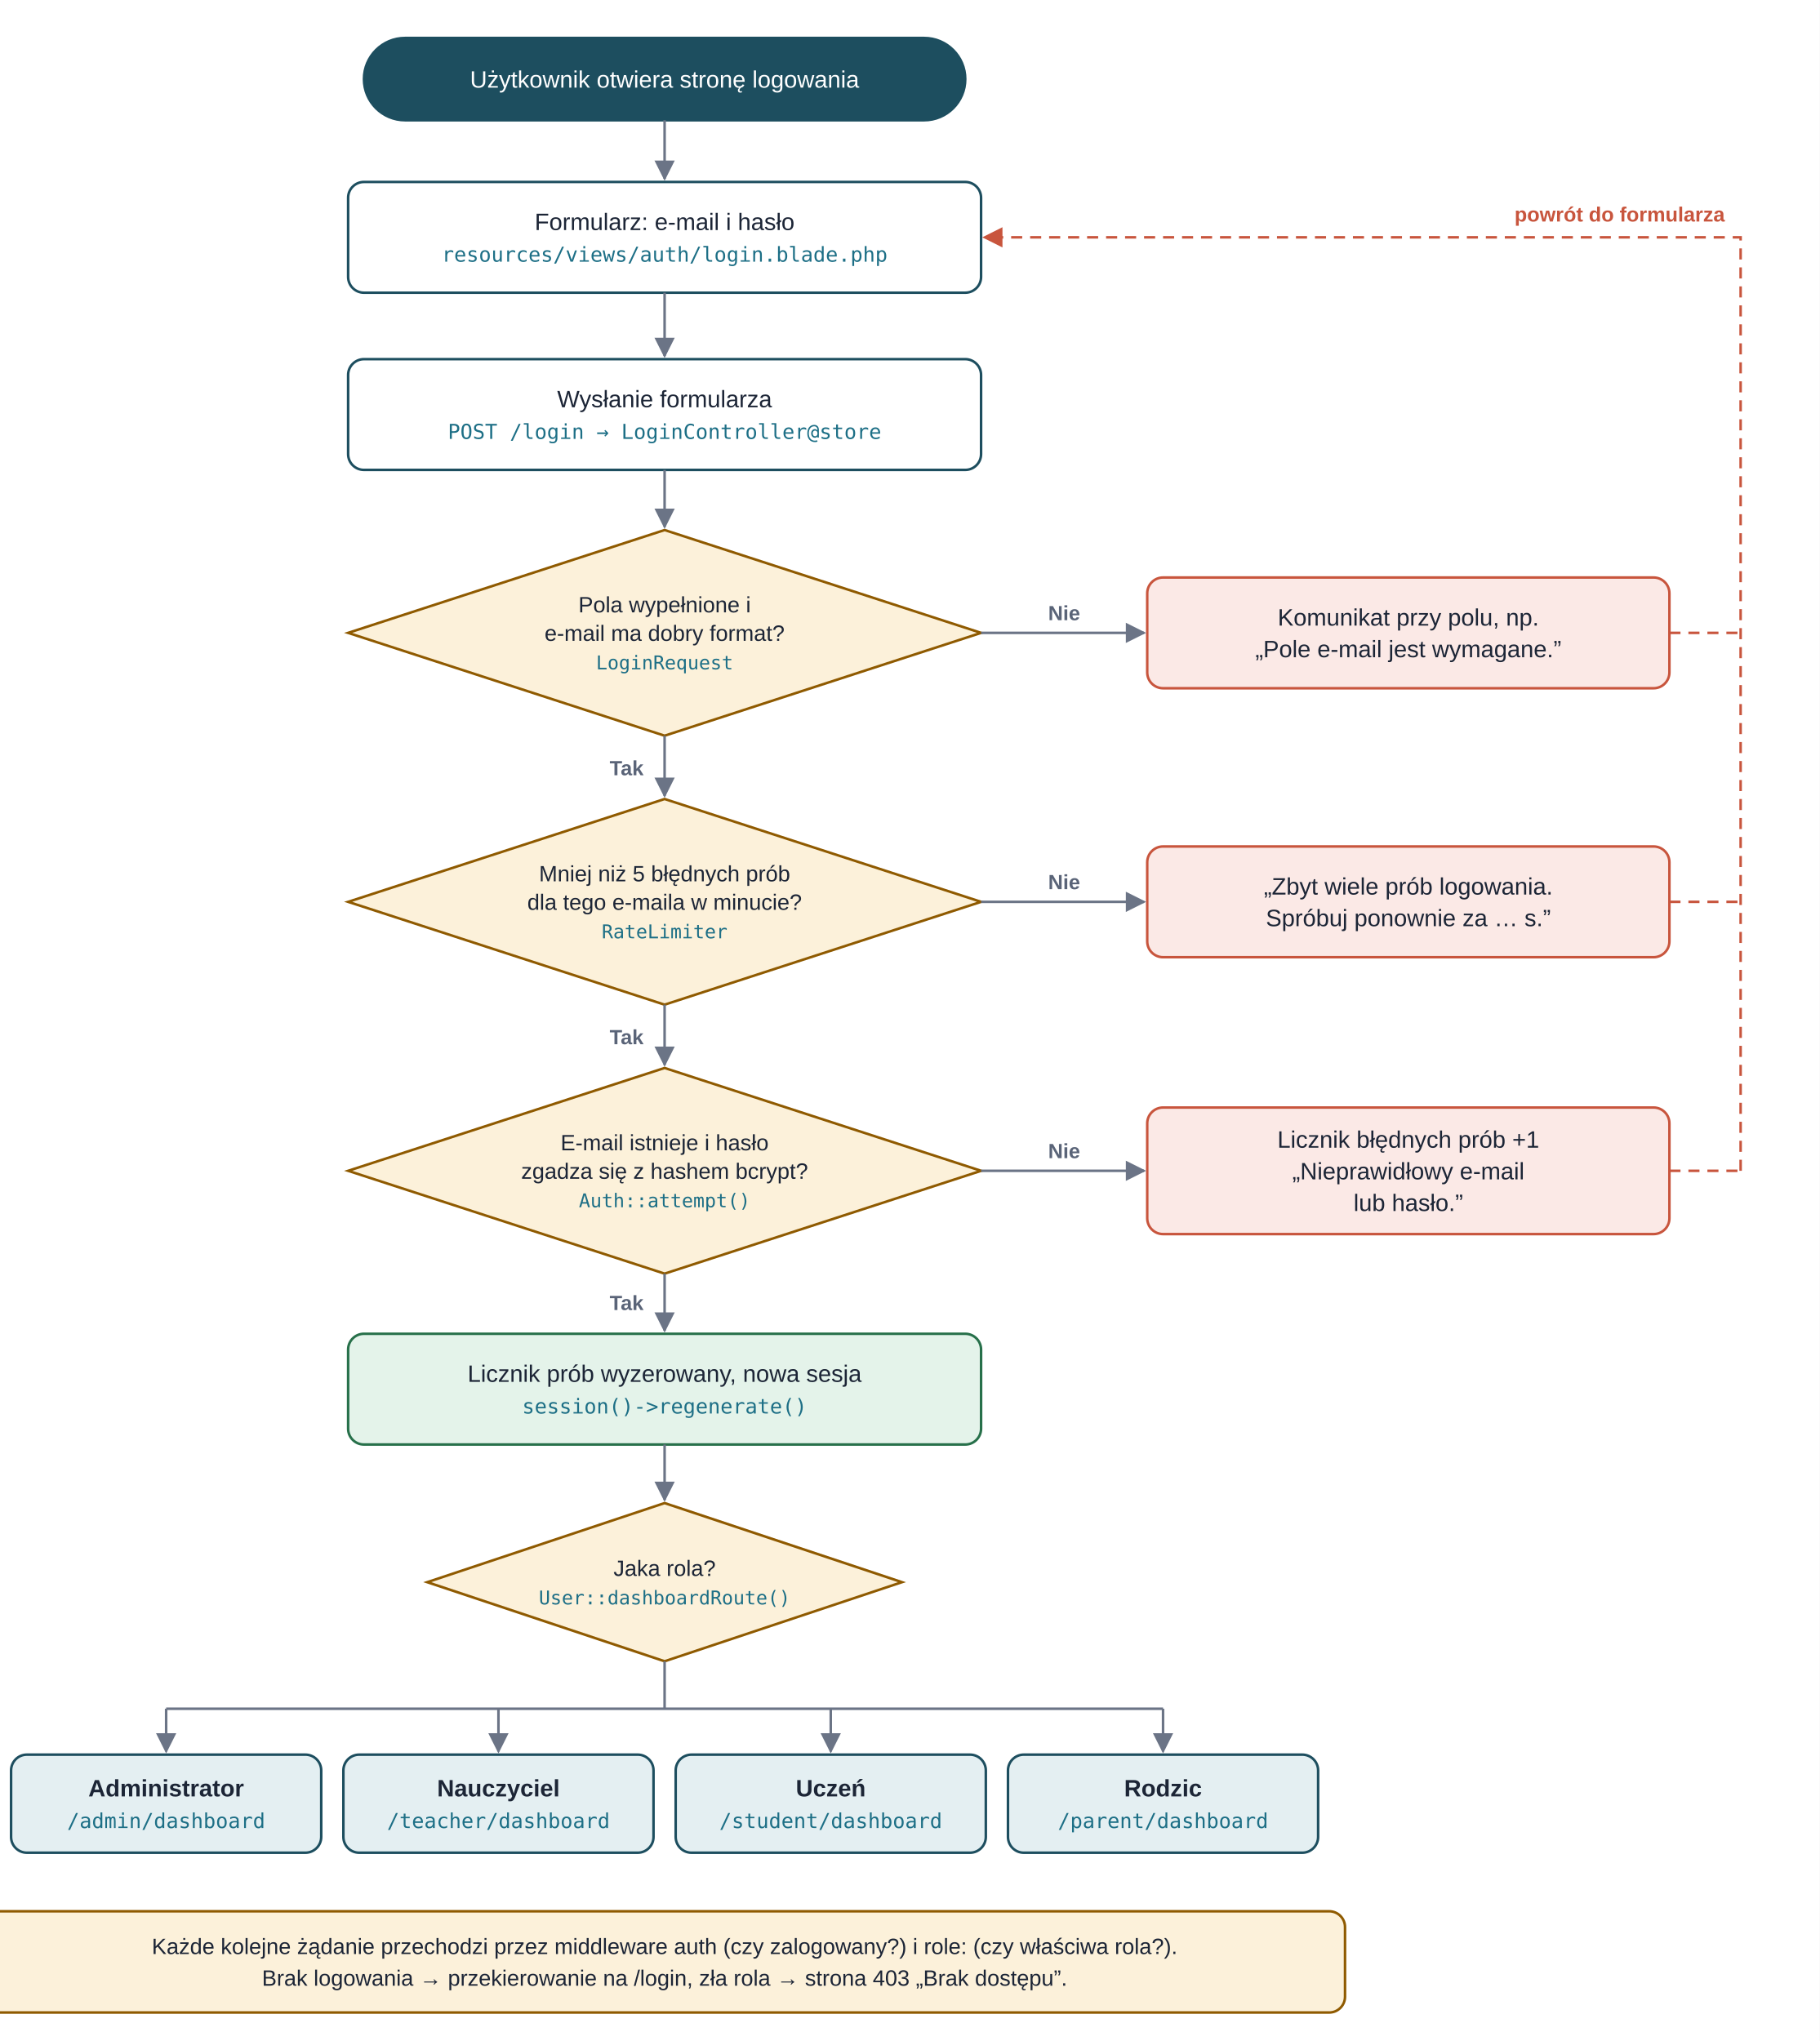
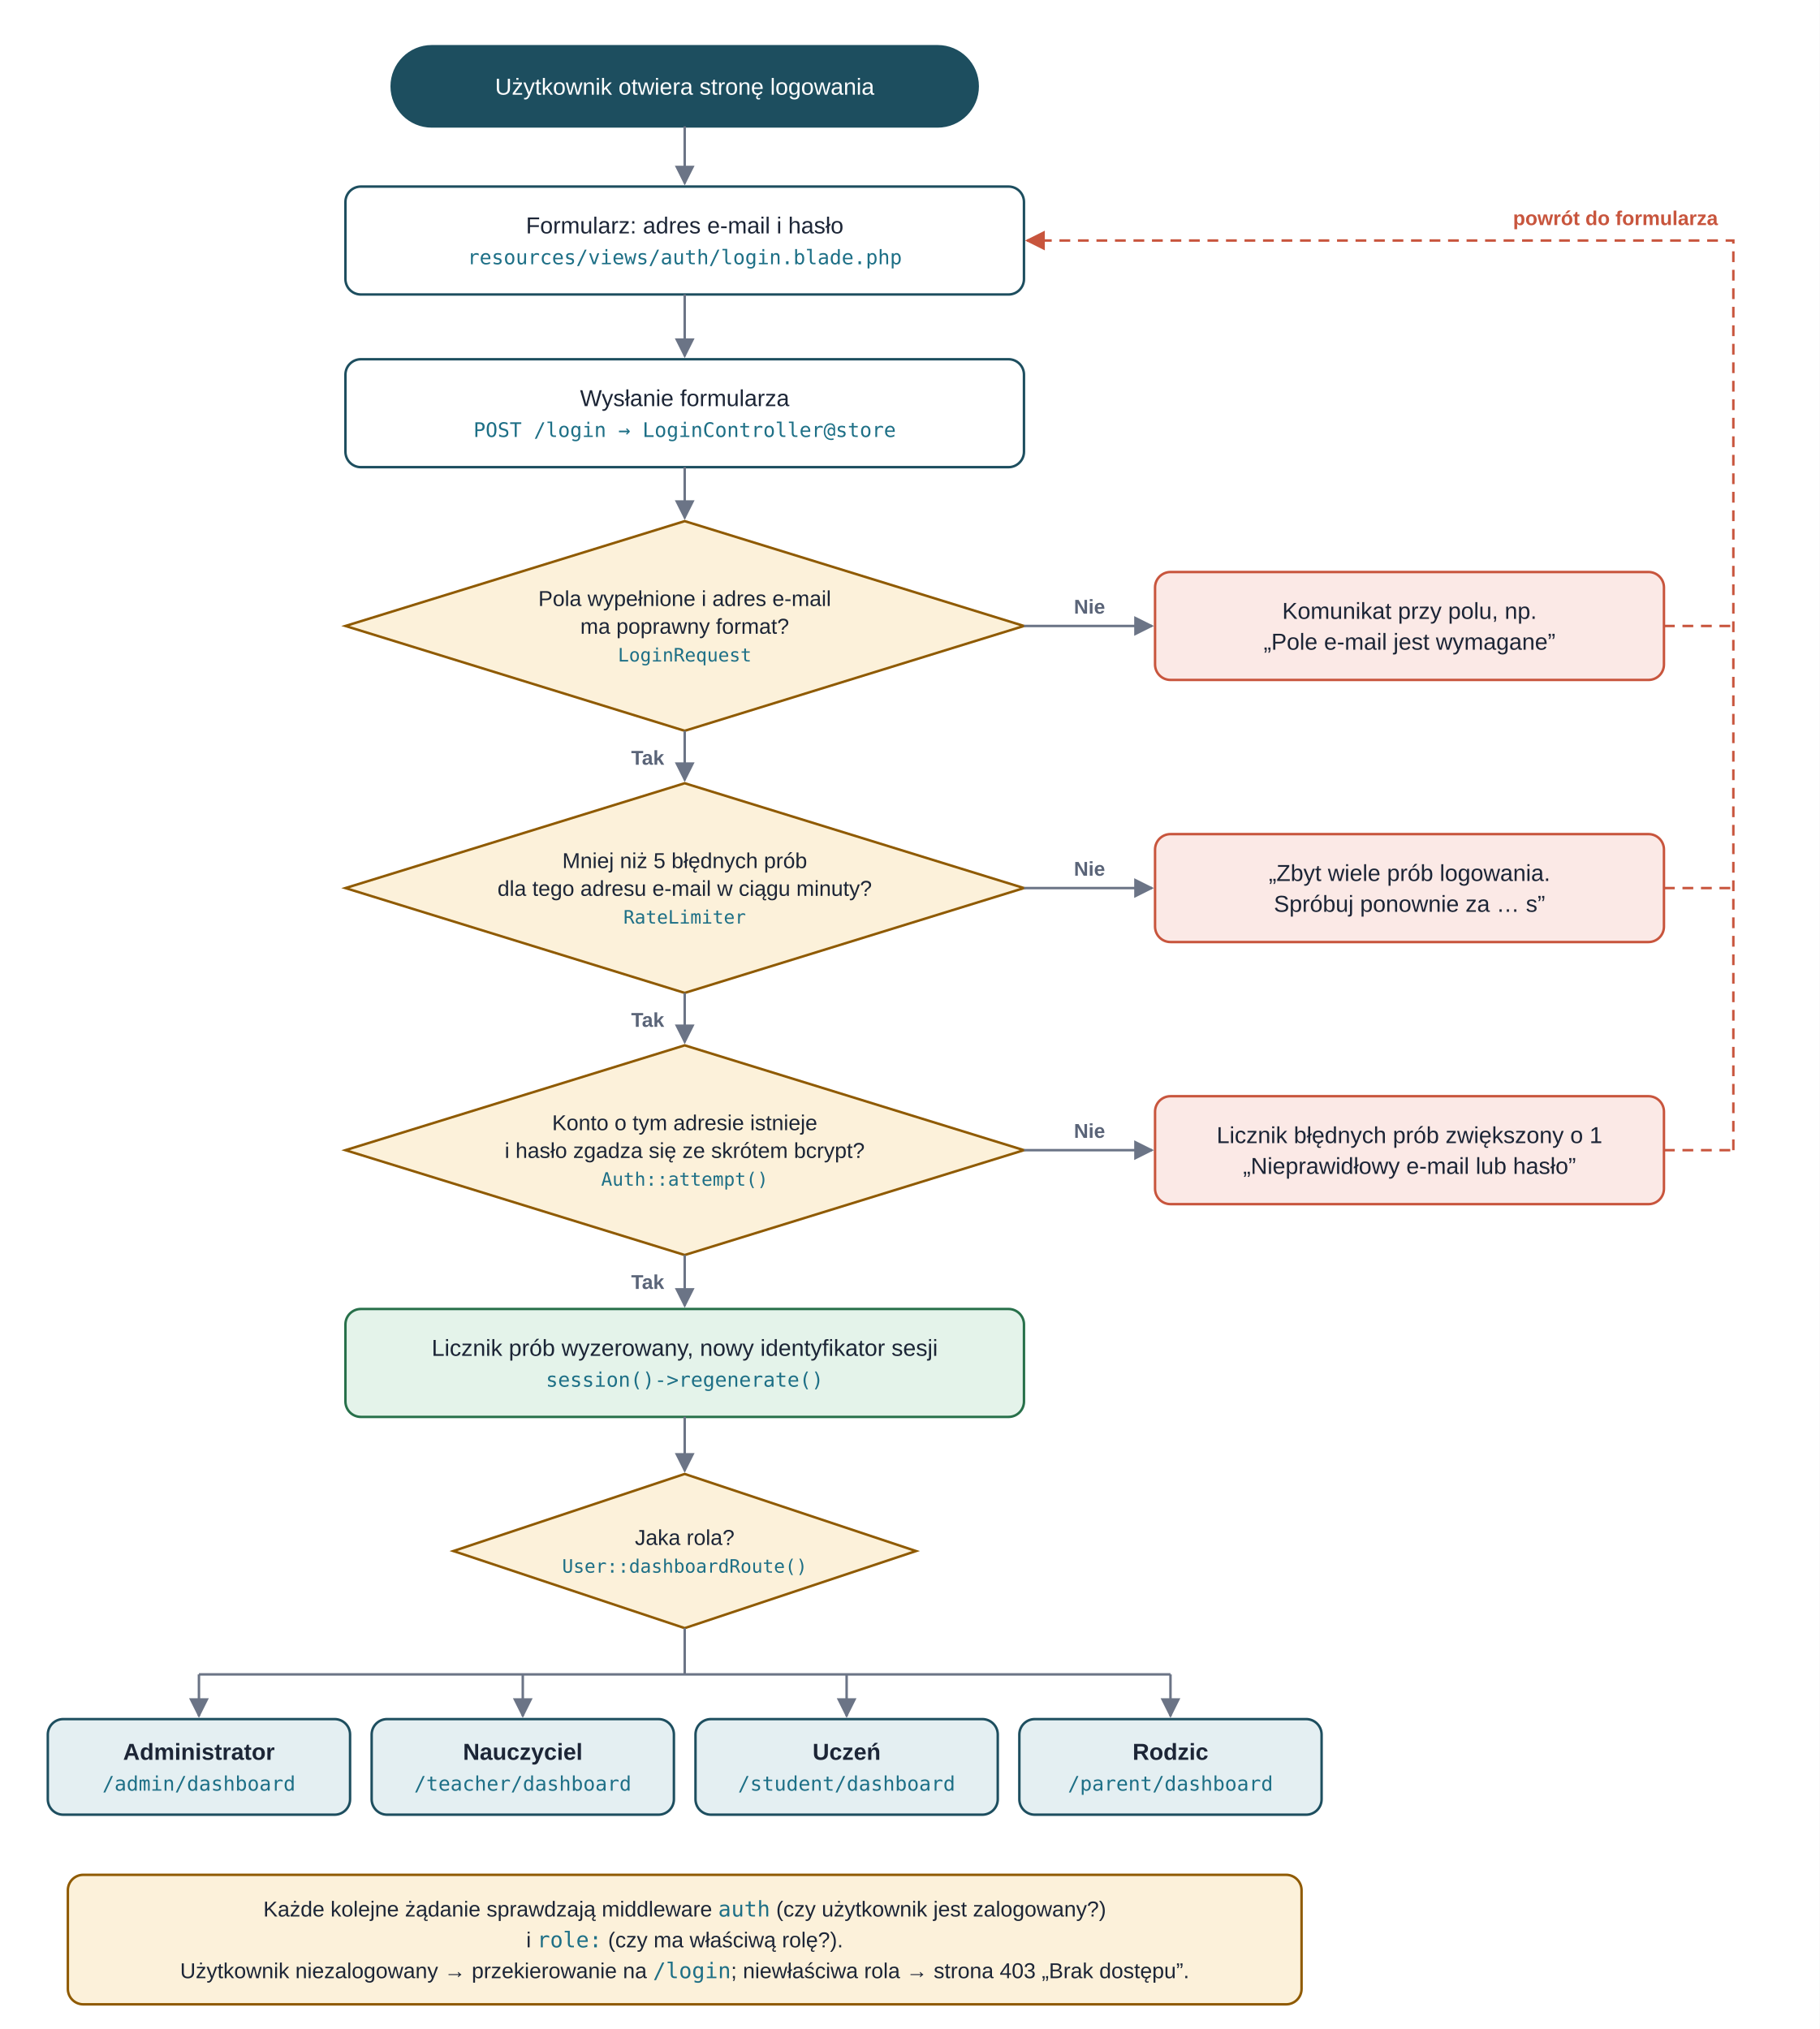
- <svg xmlns="http://www.w3.org/2000/svg" width="1150" height="1290" viewBox="0 0 1150 1290" font-family="Segoe UI, Helvetica Neue, Arial, sans-serif">
+ <svg xmlns="http://www.w3.org/2000/svg" width="1180" height="1316" viewBox="0 0 1180 1316" font-family="Segoe UI, Helvetica Neue, Arial, sans-serif">
  <defs>
    <marker id="arr" viewBox="0 0 10 10" refX="9" refY="5" markerWidth="8" markerHeight="8" orient="auto-start-reverse">
      <path d="M0,0 L10,5 L0,10 z" fill="#6b7486" />
    </marker>
    <marker id="arrA" viewBox="0 0 10 10" refX="9" refY="5" markerWidth="8" markerHeight="8" orient="auto-start-reverse">
      <path d="M0,0 L10,5 L0,10 z" fill="#c8553d" />
    </marker>
    <marker id="arrB" viewBox="0 0 10 10" refX="9" refY="5" markerWidth="8" markerHeight="8" orient="auto-start-reverse">
      <path d="M0,0 L10,5 L0,10 z" fill="#1d4e5f" />
    </marker>
    <marker id="gen" viewBox="0 0 14 14" refX="13" refY="7" markerWidth="14" markerHeight="14" orient="auto">
      <path d="M1,1 L13,7 L1,13 z" fill="#fff" stroke="#1c2536" stroke-width="1.4" />
    </marker>
  </defs>
-   <rect width="1150" height="1290" fill="#ffffff" />
-   <rect x="230" y="24" width="380" height="52" rx="26" fill="#1d4e5f" stroke="#1d4e5f" stroke-width="1.6" />
-   <text x="420" y="55.4" text-anchor="middle" font-size="15" font-weight="400" fill="#fff">Użytkownik otwiera stronę logowania</text>
-   <rect x="220" y="115" width="400" height="70" rx="10" fill="#ffffff" stroke="#1d4e5f" stroke-width="1.6" />
-   <text x="420" y="145.4" text-anchor="middle" font-size="15" font-weight="400" fill="#1c2536">Formularz: e-mail i hasło</text>
-   <text x="420" y="165.4" text-anchor="middle" font-size="13" font-weight="400" fill="#1d6f86" font-family="Menlo, Consolas, monospace">resources/views/auth/login.blade.php</text>
-   <rect x="220" y="227" width="400" height="70" rx="10" fill="#ffffff" stroke="#1d4e5f" stroke-width="1.6" />
-   <text x="420" y="257.4" text-anchor="middle" font-size="15" font-weight="400" fill="#1c2536">Wysłanie formularza</text>
-   <text x="420" y="277.4" text-anchor="middle" font-size="13" font-weight="400" fill="#1d6f86" font-family="Menlo, Consolas, monospace">POST /login → LoginController@store</text>
-   <polygon points="420,335 620,400 420,465 220,400" fill="#fcf1da" stroke="#8f5a00" stroke-width="1.6" />
-   <text x="420" y="387.04" text-anchor="middle" font-size="14" font-weight="400" fill="#1c2536">Pola wypełnione i</text>
-   <text x="420" y="405.04" text-anchor="middle" font-size="14" font-weight="400" fill="#1c2536">e-mail ma dobry format?</text>
-   <text x="420" y="423.04" text-anchor="middle" font-size="12" font-weight="400" fill="#1d6f86" font-family="Menlo, Consolas, monospace">LoginRequest</text>
-   <polygon points="420,505 620,570 420,635 220,570" fill="#fcf1da" stroke="#8f5a00" stroke-width="1.6" />
-   <text x="420" y="557.04" text-anchor="middle" font-size="14" font-weight="400" fill="#1c2536">Mniej niż 5 błędnych prób</text>
-   <text x="420" y="575.04" text-anchor="middle" font-size="14" font-weight="400" fill="#1c2536">dla tego e-maila w minucie?</text>
-   <text x="420" y="593.04" text-anchor="middle" font-size="12" font-weight="400" fill="#1d6f86" font-family="Menlo, Consolas, monospace">RateLimiter</text>
-   <polygon points="420,675 620,740 420,805 220,740" fill="#fcf1da" stroke="#8f5a00" stroke-width="1.6" />
-   <text x="420" y="727.04" text-anchor="middle" font-size="14" font-weight="400" fill="#1c2536">E-mail istnieje i hasło</text>
-   <text x="420" y="745.04" text-anchor="middle" font-size="14" font-weight="400" fill="#1c2536">zgadza się z hashem bcrypt?</text>
-   <text x="420" y="763.04" text-anchor="middle" font-size="12" font-weight="400" fill="#1d6f86" font-family="Menlo, Consolas, monospace">Auth::attempt()</text>
-   <rect x="220" y="843" width="400" height="70" rx="10" fill="#e4f3ea" stroke="#27704a" stroke-width="1.6" />
-   <text x="420" y="873.4" text-anchor="middle" font-size="15" font-weight="400" fill="#1c2536">Licznik prób wyzerowany, nowa sesja</text>
-   <text x="420" y="893.4" text-anchor="middle" font-size="13" font-weight="400" fill="#1d6f86" font-family="Menlo, Consolas, monospace">session()-&gt;regenerate()</text>
-   <polygon points="420,950 570,1000 420,1050 270,1000" fill="#fcf1da" stroke="#8f5a00" stroke-width="1.6" />
-   <text x="420" y="996.04" text-anchor="middle" font-size="14" font-weight="400" fill="#1c2536">Jaka rola?</text>
-   <text x="420" y="1014.04" text-anchor="middle" font-size="12" font-weight="400" fill="#1d6f86" font-family="Menlo, Consolas, monospace">User::dashboardRoute()</text>
-   <rect x="7" y="1109" width="196" height="62" rx="10" fill="#e4eff2" stroke="#1d4e5f" stroke-width="1.6" />
-   <text x="105" y="1135.4" text-anchor="middle" font-size="15" font-weight="700" fill="#1c2536">Administrator</text>
-   <text x="105" y="1155.4" text-anchor="middle" font-size="13" font-weight="400" fill="#1d6f86" font-family="Menlo, Consolas, monospace">/admin/dashboard</text>
-   <rect x="217" y="1109" width="196" height="62" rx="10" fill="#e4eff2" stroke="#1d4e5f" stroke-width="1.6" />
-   <text x="315" y="1135.4" text-anchor="middle" font-size="15" font-weight="700" fill="#1c2536">Nauczyciel</text>
-   <text x="315" y="1155.4" text-anchor="middle" font-size="13" font-weight="400" fill="#1d6f86" font-family="Menlo, Consolas, monospace">/teacher/dashboard</text>
-   <rect x="427" y="1109" width="196" height="62" rx="10" fill="#e4eff2" stroke="#1d4e5f" stroke-width="1.6" />
-   <text x="525" y="1135.4" text-anchor="middle" font-size="15" font-weight="700" fill="#1c2536">Uczeń</text>
-   <text x="525" y="1155.4" text-anchor="middle" font-size="13" font-weight="400" fill="#1d6f86" font-family="Menlo, Consolas, monospace">/student/dashboard</text>
-   <rect x="637" y="1109" width="196" height="62" rx="10" fill="#e4eff2" stroke="#1d4e5f" stroke-width="1.6" />
-   <text x="735" y="1135.4" text-anchor="middle" font-size="15" font-weight="700" fill="#1c2536">Rodzic</text>
-   <text x="735" y="1155.4" text-anchor="middle" font-size="13" font-weight="400" fill="#1d6f86" font-family="Menlo, Consolas, monospace">/parent/dashboard</text>
-   <rect x="725" y="365" width="330" height="70" rx="10" fill="#fbe9e6" stroke="#c8553d" stroke-width="1.6" />
-   <text x="890" y="395.4" text-anchor="middle" font-size="15" font-weight="400" fill="#1c2536">Komunikat przy polu, np.</text>
-   <text x="890" y="415.4" text-anchor="middle" font-size="15" font-weight="400" fill="#1c2536">„Pole e-mail jest wymagane.”</text>
-   <rect x="725" y="535" width="330" height="70" rx="10" fill="#fbe9e6" stroke="#c8553d" stroke-width="1.6" />
-   <text x="890" y="565.4" text-anchor="middle" font-size="15" font-weight="400" fill="#1c2536">„Zbyt wiele prób logowania.</text>
-   <text x="890" y="585.4" text-anchor="middle" font-size="15" font-weight="400" fill="#1c2536">Spróbuj ponownie za … s.”</text>
-   <rect x="725" y="700" width="330" height="80" rx="10" fill="#fbe9e6" stroke="#c8553d" stroke-width="1.6" />
-   <text x="890" y="725.4" text-anchor="middle" font-size="15" font-weight="400" fill="#1c2536">Licznik błędnych prób +1</text>
-   <text x="890" y="745.4" text-anchor="middle" font-size="15" font-weight="400" fill="#1c2536">„Nieprawidłowy e-mail</text>
-   <text x="890" y="765.4" text-anchor="middle" font-size="15" font-weight="400" fill="#1c2536">lub hasło.”</text>
-   <path d="M420,76 L420,113" fill="none" stroke="#6b7486" stroke-width="1.6" marker-end="url(#arr)" />
-   <path d="M420,185 L420,225" fill="none" stroke="#6b7486" stroke-width="1.6" marker-end="url(#arr)" />
-   <path d="M420,297 L420,333" fill="none" stroke="#6b7486" stroke-width="1.6" marker-end="url(#arr)" />
-   <path d="M420,465 L420,503" fill="none" stroke="#6b7486" stroke-width="1.6" marker-end="url(#arr)" />
-   <text x="396" y="490" text-anchor="middle" font-size="13" fill="#5a6478" font-weight="600" paint-order="stroke" stroke="#fff" stroke-width="5">Tak</text>
-   <path d="M420,635 L420,673" fill="none" stroke="#6b7486" stroke-width="1.6" marker-end="url(#arr)" />
-   <text x="396" y="660" text-anchor="middle" font-size="13" fill="#5a6478" font-weight="600" paint-order="stroke" stroke="#fff" stroke-width="5">Tak</text>
-   <path d="M420,805 L420,841" fill="none" stroke="#6b7486" stroke-width="1.6" marker-end="url(#arr)" />
-   <text x="396" y="828" text-anchor="middle" font-size="13" fill="#5a6478" font-weight="600" paint-order="stroke" stroke="#fff" stroke-width="5">Tak</text>
-   <path d="M420,913 L420,948" fill="none" stroke="#6b7486" stroke-width="1.6" marker-end="url(#arr)" />
-   <path d="M420,1050 L420,1080 M105,1080 L735,1080" stroke="#6b7486" stroke-width="1.6" fill="none" />
-   <path d="M105,1080 L105,1107" fill="none" stroke="#6b7486" stroke-width="1.6" marker-end="url(#arr)" />
-   <path d="M315,1080 L315,1107" fill="none" stroke="#6b7486" stroke-width="1.6" marker-end="url(#arr)" />
-   <path d="M525,1080 L525,1107" fill="none" stroke="#6b7486" stroke-width="1.6" marker-end="url(#arr)" />
-   <path d="M735,1080 L735,1107" fill="none" stroke="#6b7486" stroke-width="1.6" marker-end="url(#arr)" />
-   <path d="M620,400 L723,400" fill="none" stroke="#6b7486" stroke-width="1.6" marker-end="url(#arr)" />
-   <text x="672.5" y="392" text-anchor="middle" font-size="13" fill="#5a6478" font-weight="600" paint-order="stroke" stroke="#fff" stroke-width="5">Nie</text>
-   <path d="M620,570 L723,570" fill="none" stroke="#6b7486" stroke-width="1.6" marker-end="url(#arr)" />
-   <text x="672.5" y="562" text-anchor="middle" font-size="13" fill="#5a6478" font-weight="600" paint-order="stroke" stroke="#fff" stroke-width="5">Nie</text>
-   <path d="M620,740 L723,740" fill="none" stroke="#6b7486" stroke-width="1.6" marker-end="url(#arr)" />
-   <text x="672.5" y="732" text-anchor="middle" font-size="13" fill="#5a6478" font-weight="600" paint-order="stroke" stroke="#fff" stroke-width="5">Nie</text>
-   <path d="M1055,400 L1100,400 M1055,570 L1100,570 M1055,740 L1100,740" stroke="#c8553d" stroke-width="1.6" fill="none" stroke-dasharray="7 5" />
-   <path d="M1100,740 L1100,150 L622,150" fill="none" stroke="#c8553d" stroke-width="1.6" stroke-dasharray="7 5" marker-end="url(#arrA)" />
-   <text x="1090" y="140" text-anchor="end" font-size="13" fill="#c8553d" font-weight="600" paint-order="stroke" stroke="#fff" stroke-width="5">powrót do formularza</text>
-   <rect x="-10" y="1208" width="860" height="64" rx="10" fill="#fcf1da" stroke="#8f5a00" stroke-width="1.6" />
-   <text x="420" y="1235.04" text-anchor="middle" font-size="14" font-weight="400" fill="#1c2536">Każde kolejne żądanie przechodzi przez middleware auth (czy zalogowany?) i role: (czy właściwa rola?).</text>
-   <text x="420" y="1255.04" text-anchor="middle" font-size="14" font-weight="400" fill="#1c2536">Brak logowania → przekierowanie na /login, zła rola → strona 403 „Brak dostępu”.</text>
+   <rect width="1180" height="1316" fill="#ffffff" />
+   <g transform="translate(24,6)">
+     <rect x="230" y="24" width="380" height="52" rx="26" fill="#1d4e5f" stroke="#1d4e5f" stroke-width="1.6" />
+     <text x="420" y="55.4" text-anchor="middle" font-size="15" font-weight="400" fill="#fff">Użytkownik otwiera stronę logowania</text>
+     <rect x="200" y="115" width="440" height="70" rx="10" fill="#ffffff" stroke="#1d4e5f" stroke-width="1.6" />
+     <text x="420" y="145.4" text-anchor="middle" font-size="15" font-weight="400" fill="#1c2536">Formularz: adres e-mail i hasło</text>
+     <text x="420" y="165.4" text-anchor="middle" font-size="13" font-weight="400" fill="#1d6f86" font-family="Menlo, Consolas, monospace">resources/views/auth/login.blade.php</text>
+     <rect x="200" y="227" width="440" height="70" rx="10" fill="#ffffff" stroke="#1d4e5f" stroke-width="1.6" />
+     <text x="420" y="257.4" text-anchor="middle" font-size="15" font-weight="400" fill="#1c2536">Wysłanie formularza</text>
+     <text x="420" y="277.4" text-anchor="middle" font-size="13" font-weight="400" fill="#1d6f86" font-family="Menlo, Consolas, monospace">POST /login → LoginController@store</text>
+     <polygon points="420,332 640,400 420,468 200,400" fill="#fcf1da" stroke="#8f5a00" stroke-width="1.6" />
+     <text x="420" y="387.04" text-anchor="middle" font-size="14" font-weight="400" fill="#1c2536">Pola wypełnione i adres e-mail</text>
+     <text x="420" y="405.04" text-anchor="middle" font-size="14" font-weight="400" fill="#1c2536">ma poprawny format?</text>
+     <text x="420" y="423.04" text-anchor="middle" font-size="12" font-weight="400" fill="#1d6f86" font-family="Menlo, Consolas, monospace">LoginRequest</text>
+     <polygon points="420,502 640,570 420,638 200,570" fill="#fcf1da" stroke="#8f5a00" stroke-width="1.6" />
+     <text x="420" y="557.04" text-anchor="middle" font-size="14" font-weight="400" fill="#1c2536">Mniej niż 5 błędnych prób</text>
+     <text x="420" y="575.04" text-anchor="middle" font-size="14" font-weight="400" fill="#1c2536">dla tego adresu e-mail w ciągu minuty?</text>
+     <text x="420" y="593.04" text-anchor="middle" font-size="12" font-weight="400" fill="#1d6f86" font-family="Menlo, Consolas, monospace">RateLimiter</text>
+     <polygon points="420,672 640,740 420,808 200,740" fill="#fcf1da" stroke="#8f5a00" stroke-width="1.6" />
+     <text x="420" y="727.04" text-anchor="middle" font-size="14" font-weight="400" fill="#1c2536">Konto o tym adresie istnieje</text>
+     <text x="420" y="745.04" text-anchor="middle" font-size="14" font-weight="400" fill="#1c2536">i hasło zgadza się ze skrótem bcrypt?</text>
+     <text x="420" y="763.04" text-anchor="middle" font-size="12" font-weight="400" fill="#1d6f86" font-family="Menlo, Consolas, monospace">Auth::attempt()</text>
+     <rect x="200" y="843" width="440" height="70" rx="10" fill="#e4f3ea" stroke="#27704a" stroke-width="1.6" />
+     <text x="420" y="873.4" text-anchor="middle" font-size="15" font-weight="400" fill="#1c2536">Licznik prób wyzerowany, nowy identyfikator sesji</text>
+     <text x="420" y="893.4" text-anchor="middle" font-size="13" font-weight="400" fill="#1d6f86" font-family="Menlo, Consolas, monospace">session()-&gt;regenerate()</text>
+     <polygon points="420,950 570,1000 420,1050 270,1000" fill="#fcf1da" stroke="#8f5a00" stroke-width="1.6" />
+     <text x="420" y="996.04" text-anchor="middle" font-size="14" font-weight="400" fill="#1c2536">Jaka rola?</text>
+     <text x="420" y="1014.04" text-anchor="middle" font-size="12" font-weight="400" fill="#1d6f86" font-family="Menlo, Consolas, monospace">User::dashboardRoute()</text>
+     <rect x="7" y="1109" width="196" height="62" rx="10" fill="#e4eff2" stroke="#1d4e5f" stroke-width="1.6" />
+     <text x="105" y="1135.4" text-anchor="middle" font-size="15" font-weight="700" fill="#1c2536">Administrator</text>
+     <text x="105" y="1155.4" text-anchor="middle" font-size="13" font-weight="400" fill="#1d6f86" font-family="Menlo, Consolas, monospace">/admin/dashboard</text>
+     <rect x="217" y="1109" width="196" height="62" rx="10" fill="#e4eff2" stroke="#1d4e5f" stroke-width="1.6" />
+     <text x="315" y="1135.4" text-anchor="middle" font-size="15" font-weight="700" fill="#1c2536">Nauczyciel</text>
+     <text x="315" y="1155.4" text-anchor="middle" font-size="13" font-weight="400" fill="#1d6f86" font-family="Menlo, Consolas, monospace">/teacher/dashboard</text>
+     <rect x="427" y="1109" width="196" height="62" rx="10" fill="#e4eff2" stroke="#1d4e5f" stroke-width="1.6" />
+     <text x="525" y="1135.4" text-anchor="middle" font-size="15" font-weight="700" fill="#1c2536">Uczeń</text>
+     <text x="525" y="1155.4" text-anchor="middle" font-size="13" font-weight="400" fill="#1d6f86" font-family="Menlo, Consolas, monospace">/student/dashboard</text>
+     <rect x="637" y="1109" width="196" height="62" rx="10" fill="#e4eff2" stroke="#1d4e5f" stroke-width="1.6" />
+     <text x="735" y="1135.4" text-anchor="middle" font-size="15" font-weight="700" fill="#1c2536">Rodzic</text>
+     <text x="735" y="1155.4" text-anchor="middle" font-size="13" font-weight="400" fill="#1d6f86" font-family="Menlo, Consolas, monospace">/parent/dashboard</text>
+     <rect x="725" y="365" width="330" height="70" rx="10" fill="#fbe9e6" stroke="#c8553d" stroke-width="1.6" />
+     <text x="890" y="395.4" text-anchor="middle" font-size="15" font-weight="400" fill="#1c2536">Komunikat przy polu, np.</text>
+     <text x="890" y="415.4" text-anchor="middle" font-size="15" font-weight="400" fill="#1c2536">„Pole e-mail jest wymagane”</text>
+     <rect x="725" y="535" width="330" height="70" rx="10" fill="#fbe9e6" stroke="#c8553d" stroke-width="1.6" />
+     <text x="890" y="565.4" text-anchor="middle" font-size="15" font-weight="400" fill="#1c2536">„Zbyt wiele prób logowania.</text>
+     <text x="890" y="585.4" text-anchor="middle" font-size="15" font-weight="400" fill="#1c2536">Spróbuj ponownie za … s”</text>
+     <rect x="725" y="705" width="330" height="70" rx="10" fill="#fbe9e6" stroke="#c8553d" stroke-width="1.6" />
+     <text x="890" y="735.4" text-anchor="middle" font-size="15" font-weight="400" fill="#1c2536">Licznik błędnych prób zwiększony o 1</text>
+     <text x="890" y="755.4" text-anchor="middle" font-size="15" font-weight="400" fill="#1c2536">„Nieprawidłowy e-mail lub hasło”</text>
+     <path d="M420,76 L420,113" fill="none" stroke="#6b7486" stroke-width="1.6" marker-end="url(#arr)" />
+     <path d="M420,185 L420,225" fill="none" stroke="#6b7486" stroke-width="1.6" marker-end="url(#arr)" />
+     <path d="M420,297 L420,330" fill="none" stroke="#6b7486" stroke-width="1.6" marker-end="url(#arr)" />
+     <path d="M420,468 L420,500" fill="none" stroke="#6b7486" stroke-width="1.6" marker-end="url(#arr)" />
+     <text x="396" y="490" text-anchor="middle" font-size="13" fill="#5a6478" font-weight="600" paint-order="stroke" stroke="#fff" stroke-width="5">Tak</text>
+     <path d="M420,638 L420,670" fill="none" stroke="#6b7486" stroke-width="1.6" marker-end="url(#arr)" />
+     <text x="396" y="660" text-anchor="middle" font-size="13" fill="#5a6478" font-weight="600" paint-order="stroke" stroke="#fff" stroke-width="5">Tak</text>
+     <path d="M420,808 L420,841" fill="none" stroke="#6b7486" stroke-width="1.6" marker-end="url(#arr)" />
+     <text x="396" y="830" text-anchor="middle" font-size="13" fill="#5a6478" font-weight="600" paint-order="stroke" stroke="#fff" stroke-width="5">Tak</text>
+     <path d="M420,913 L420,948" fill="none" stroke="#6b7486" stroke-width="1.6" marker-end="url(#arr)" />
+     <path d="M420,1050 L420,1080 M105,1080 L735,1080" stroke="#6b7486" stroke-width="1.6" fill="none" />
+     <path d="M105,1080 L105,1107" fill="none" stroke="#6b7486" stroke-width="1.6" marker-end="url(#arr)" />
+     <path d="M315,1080 L315,1107" fill="none" stroke="#6b7486" stroke-width="1.6" marker-end="url(#arr)" />
+     <path d="M525,1080 L525,1107" fill="none" stroke="#6b7486" stroke-width="1.6" marker-end="url(#arr)" />
+     <path d="M735,1080 L735,1107" fill="none" stroke="#6b7486" stroke-width="1.6" marker-end="url(#arr)" />
+     <path d="M640,400 L723,400" fill="none" stroke="#6b7486" stroke-width="1.6" marker-end="url(#arr)" />
+     <text x="682.5" y="392" text-anchor="middle" font-size="13" fill="#5a6478" font-weight="600" paint-order="stroke" stroke="#fff" stroke-width="5">Nie</text>
+     <path d="M640,570 L723,570" fill="none" stroke="#6b7486" stroke-width="1.6" marker-end="url(#arr)" />
+     <text x="682.5" y="562" text-anchor="middle" font-size="13" fill="#5a6478" font-weight="600" paint-order="stroke" stroke="#fff" stroke-width="5">Nie</text>
+     <path d="M640,740 L723,740" fill="none" stroke="#6b7486" stroke-width="1.6" marker-end="url(#arr)" />
+     <text x="682.5" y="732" text-anchor="middle" font-size="13" fill="#5a6478" font-weight="600" paint-order="stroke" stroke="#fff" stroke-width="5">Nie</text>
+     <path d="M1055,400 L1100,400 M1055,570 L1100,570 M1055,740 L1100,740" stroke="#c8553d" stroke-width="1.6" fill="none" stroke-dasharray="7 5" />
+     <path d="M1100,740 L1100,150 L642,150" fill="none" stroke="#c8553d" stroke-width="1.6" stroke-dasharray="7 5" marker-end="url(#arrA)" />
+     <text x="1090" y="140" text-anchor="end" font-size="13" fill="#c8553d" font-weight="600" paint-order="stroke" stroke="#fff" stroke-width="5">powrót do formularza</text>
+     <rect x="20" y="1210" width="800" height="84" rx="10" fill="#fcf1da" stroke="#8f5a00" stroke-width="1.6" />
+     <text x="420" y="1237.04" text-anchor="middle" font-size="14" font-weight="400" fill="#1c2536">Każde kolejne żądanie sprawdzają middleware <tspan font-family="Menlo, Consolas, monospace" fill="#1d6f86">auth</tspan> (czy użytkownik jest zalogowany?)</text>
+     <text x="420" y="1257.04" text-anchor="middle" font-size="14" font-weight="400" fill="#1c2536">i <tspan font-family="Menlo, Consolas, monospace" fill="#1d6f86">role:</tspan> (czy ma właściwą rolę?).</text>
+     <text x="420" y="1277.04" text-anchor="middle" font-size="14" font-weight="400" fill="#1c2536">Użytkownik niezalogowany → przekierowanie na <tspan font-family="Menlo, Consolas, monospace" fill="#1d6f86">/login</tspan>; niewłaściwa rola → strona 403 „Brak dostępu”.</text>
+   </g>
</svg>
